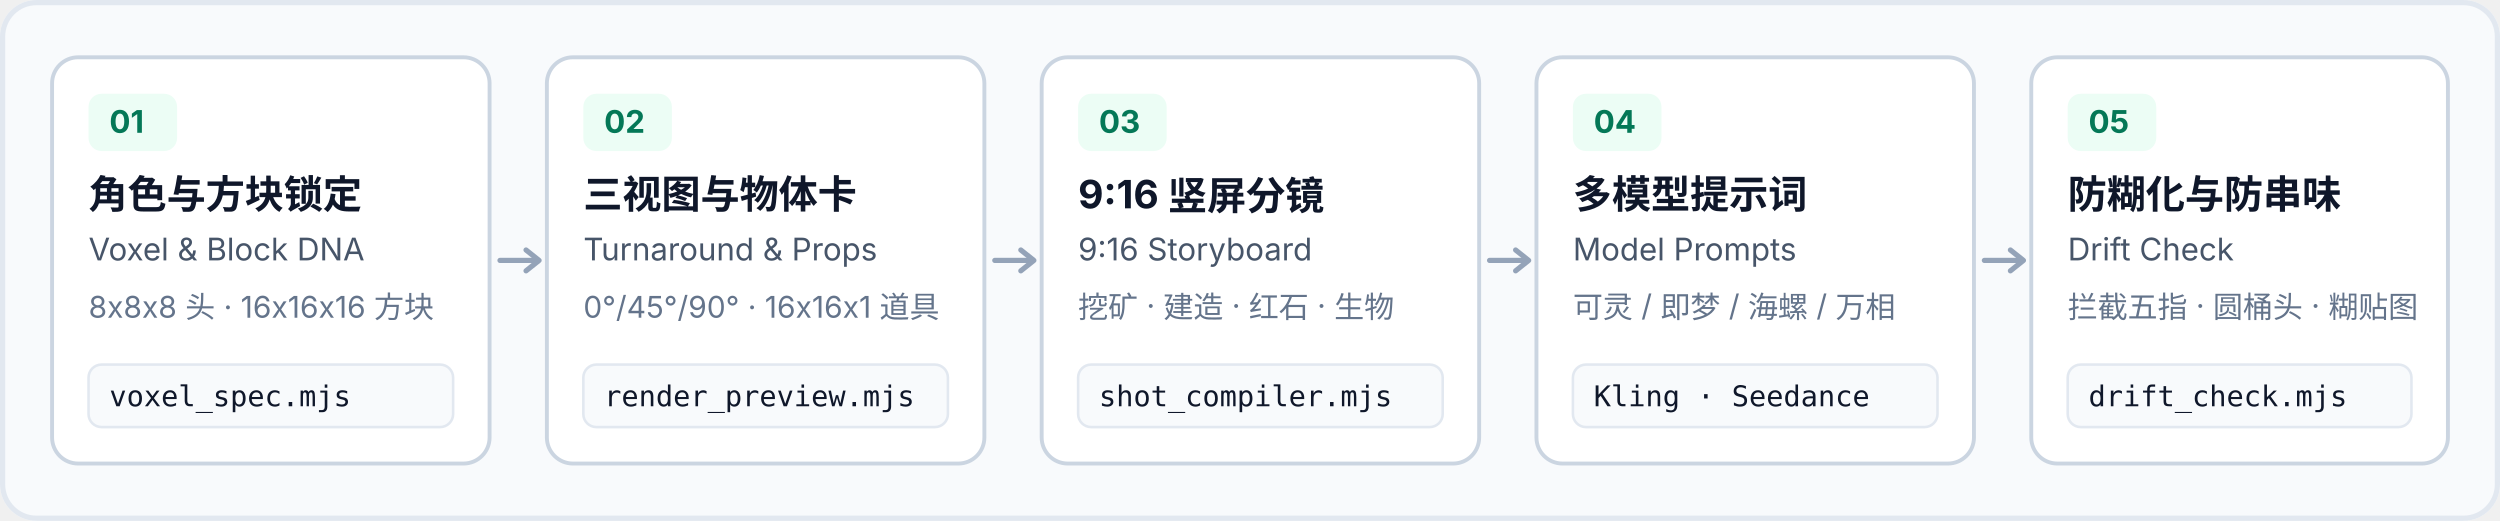
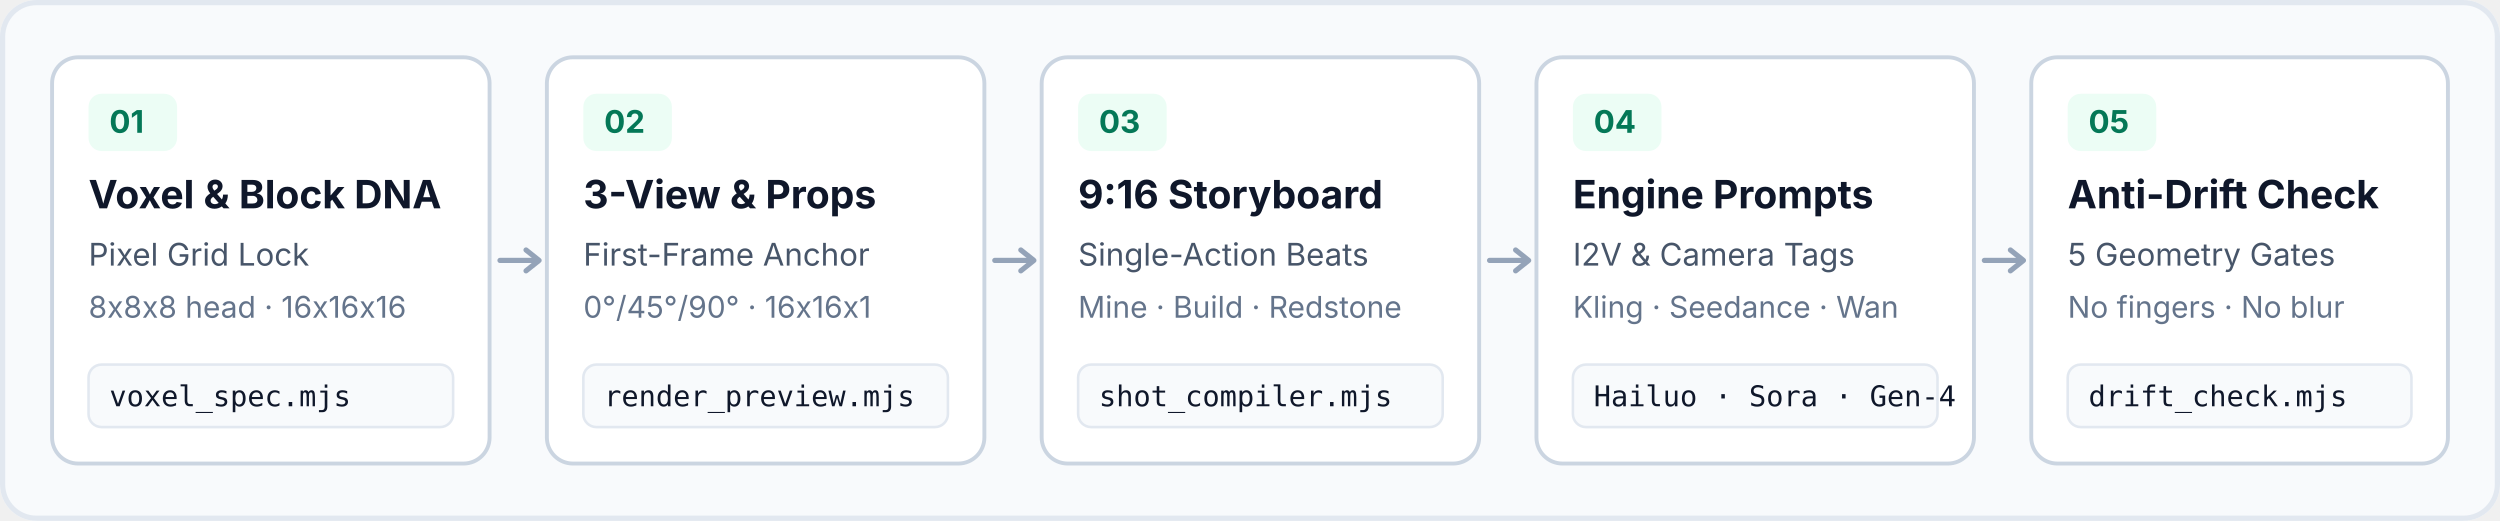
<svg xmlns="http://www.w3.org/2000/svg" width="960" height="200" viewBox="0 0 960 200" fill="none" role="img" aria-labelledby="wf-title wf-desc">
  <rect width="960" height="200" rx="14" fill="#F8FAFC" />
  <rect x="1" y="1" width="958" height="198" rx="13" stroke="#E2E8F0" stroke-width="2" />
  <rect x="20" y="22" width="168" height="156" rx="10" fill="#FFFFFF" stroke="#CBD5E1" stroke-width="1.5" />
  <rect x="34" y="36" width="34" height="22" rx="5" fill="#ECFDF5" />
  <text x="42" y="51" fill="#047857" font-family="Segoe UI, Inter, sans-serif" font-size="12" font-weight="700">01</text>
-   <text x="34" y="80" fill="#0F172A" font-family="Segoe UI, Inter, sans-serif" font-size="15" font-weight="700">角色与方块锁定</text>
-   <text x="34" y="100" fill="#475569" font-family="Segoe UI, Inter, sans-serif" font-size="12">Voxel &amp; Block DNA</text>
-   <text x="34" y="122" fill="#64748B" font-family="Segoe UI, Inter, sans-serif" font-size="11.5">8x8x8 头 · 16x16x16 方块</text>
+   <text x="34" y="80" fill="#0F172A" font-family="Segoe UI, Inter, sans-serif" font-size="15" font-weight="700">Voxel &amp; Block DNA</text>
+   <text x="34" y="102" fill="#475569" font-family="Segoe UI, Inter, sans-serif" font-size="12">Pixel Grid Lock</text>
+   <text x="34" y="122" fill="#64748B" font-family="Segoe UI, Inter, sans-serif" font-size="11.5">8x8x8 head · 16x16x16</text>
  <rect x="34" y="140" width="140" height="24" rx="5" fill="#F8FAFC" stroke="#E2E8F0" />
  <text x="42" y="156" fill="#0F172A" font-family="Consolas, monospace" font-size="11">voxel_spec.mjs</text>
  <path d="M192 100H206" stroke="#94A3B8" stroke-width="2" stroke-linecap="round" />
  <path d="M202 96L207 100L202 104" stroke="#94A3B8" stroke-width="2" stroke-linecap="round" stroke-linejoin="round" />
  <rect x="210" y="22" width="168" height="156" rx="10" fill="#FFFFFF" stroke="#CBD5E1" stroke-width="1.5" />
  <rect x="224" y="36" width="34" height="22" rx="5" fill="#ECFDF5" />
  <text x="232" y="51" fill="#047857" font-family="Segoe UI, Inter, sans-serif" font-size="12" font-weight="700">02</text>
-   <text x="224" y="80" fill="#0F172A" font-family="Segoe UI, Inter, sans-serif" font-size="15" font-weight="700">三视图与物体卡</text>
-   <text x="224" y="100" fill="#475569" font-family="Segoe UI, Inter, sans-serif" font-size="12">Turnaround &amp; Props</text>
-   <text x="224" y="122" fill="#64748B" font-family="Segoe UI, Inter, sans-serif" font-size="11.5">0°/45°/90° · 16x16x1 道具</text>
+   <text x="224" y="80" fill="#0F172A" font-family="Segoe UI, Inter, sans-serif" font-size="15" font-weight="700">3-View &amp; Props</text>
+   <text x="224" y="102" fill="#475569" font-family="Segoe UI, Inter, sans-serif" font-size="12">First-Frame Anchor</text>
+   <text x="224" y="122" fill="#64748B" font-family="Segoe UI, Inter, sans-serif" font-size="11.5">0°/45°/90° · 16x16x1</text>
  <rect x="224" y="140" width="140" height="24" rx="5" fill="#F8FAFC" stroke="#E2E8F0" />
  <text x="232" y="156" fill="#0F172A" font-family="Consolas, monospace" font-size="11">render_preview.mjs</text>
  <path d="M382 100H396" stroke="#94A3B8" stroke-width="2" stroke-linecap="round" />
  <path d="M392 96L397 100L392 104" stroke="#94A3B8" stroke-width="2" stroke-linecap="round" stroke-linejoin="round" />
  <rect x="400" y="22" width="168" height="156" rx="10" fill="#FFFFFF" stroke="#CBD5E1" stroke-width="1.5" />
  <rect x="414" y="36" width="34" height="22" rx="5" fill="#ECFDF5" />
  <text x="422" y="51" fill="#047857" font-family="Segoe UI, Inter, sans-serif" font-size="12" font-weight="700">03</text>
-   <text x="414" y="80" fill="#0F172A" font-family="Segoe UI, Inter, sans-serif" font-size="15" font-weight="700">9:16 竖屏分镜</text>
-   <text x="414" y="100" fill="#475569" font-family="Segoe UI, Inter, sans-serif" font-size="12">9:16 Storyboard</text>
-   <text x="414" y="122" fill="#64748B" font-family="Segoe UI, Inter, sans-serif" font-size="11.5">挖矿 · 建造 · 红石 · 生物</text>
+   <text x="414" y="80" fill="#0F172A" font-family="Segoe UI, Inter, sans-serif" font-size="15" font-weight="700">9:16 Storyboard</text>
+   <text x="414" y="102" fill="#475569" font-family="Segoe UI, Inter, sans-serif" font-size="12">Single-Action Beats</text>
+   <text x="414" y="122" fill="#64748B" font-family="Segoe UI, Inter, sans-serif" font-size="11.5">Mine · Build · Redstone</text>
  <rect x="414" y="140" width="140" height="24" rx="5" fill="#F8FAFC" stroke="#E2E8F0" />
  <text x="422" y="156" fill="#0F172A" font-family="Consolas, monospace" font-size="11">shot_compiler.mjs</text>
  <path d="M572 100H586" stroke="#94A3B8" stroke-width="2" stroke-linecap="round" />
  <path d="M582 96L587 100L582 104" stroke="#94A3B8" stroke-width="2" stroke-linecap="round" stroke-linejoin="round" />
  <rect x="590" y="22" width="168" height="156" rx="10" fill="#FFFFFF" stroke="#CBD5E1" stroke-width="1.5" />
  <rect x="604" y="36" width="34" height="22" rx="5" fill="#ECFDF5" />
  <text x="612" y="51" fill="#047857" font-family="Segoe UI, Inter, sans-serif" font-size="12" font-weight="700">04</text>
-   <text x="604" y="80" fill="#0F172A" font-family="Segoe UI, Inter, sans-serif" font-size="15" font-weight="700">多模型提示词</text>
-   <text x="604" y="100" fill="#475569" font-family="Segoe UI, Inter, sans-serif" font-size="12">Model Prompts</text>
-   <text x="604" y="122" fill="#64748B" font-family="Segoe UI, Inter, sans-serif" font-size="11.5">可灵 / 即梦 / 海螺 / 万相</text>
+   <text x="604" y="80" fill="#0F172A" font-family="Segoe UI, Inter, sans-serif" font-size="15" font-weight="700">Engine Prompts</text>
+   <text x="604" y="102" fill="#475569" font-family="Segoe UI, Inter, sans-serif" font-size="12">I2V &amp; Camera Tags</text>
+   <text x="604" y="122" fill="#64748B" font-family="Segoe UI, Inter, sans-serif" font-size="11.5">Kling · Seedance · Wan</text>
  <rect x="604" y="140" width="140" height="24" rx="5" fill="#F8FAFC" stroke="#E2E8F0" />
-   <text x="612" y="156" fill="#0F172A" font-family="Consolas, monospace" font-size="11">Kling · Seedance</text>
+   <text x="612" y="156" fill="#0F172A" font-family="Consolas, monospace" font-size="11">Hailuo · Sora · Gen-4</text>
  <path d="M762 100H776" stroke="#94A3B8" stroke-width="2" stroke-linecap="round" />
  <path d="M772 96L777 100L772 104" stroke="#94A3B8" stroke-width="2" stroke-linecap="round" stroke-linejoin="round" />
  <rect x="780" y="22" width="160" height="156" rx="10" fill="#FFFFFF" stroke="#CBD5E1" stroke-width="1.5" />
  <rect x="794" y="36" width="34" height="22" rx="5" fill="#ECFDF5" />
  <text x="802" y="51" fill="#047857" font-family="Segoe UI, Inter, sans-serif" font-size="12" font-weight="700">05</text>
-   <text x="794" y="80" fill="#0F172A" font-family="Segoe UI, Inter, sans-serif" font-size="15" font-weight="700">防糊化与防串味</text>
-   <text x="794" y="100" fill="#475569" font-family="Segoe UI, Inter, sans-serif" font-size="12">Drift Check</text>
-   <text x="794" y="122" fill="#64748B" font-family="Segoe UI, Inter, sans-serif" font-size="11.5">拦截五指 · 圆桶头 · 糊贴图</text>
+   <text x="794" y="80" fill="#0F172A" font-family="Segoe UI, Inter, sans-serif" font-size="15" font-weight="700">Anti-Drift Check</text>
+   <text x="794" y="102" fill="#475569" font-family="Segoe UI, Inter, sans-serif" font-size="12">5 Geometry Gates</text>
+   <text x="794" y="122" fill="#64748B" font-family="Segoe UI, Inter, sans-serif" font-size="11.5">No fingers · No blur</text>
  <rect x="794" y="140" width="132" height="24" rx="5" fill="#F8FAFC" stroke="#E2E8F0" />
  <text x="802" y="156" fill="#0F172A" font-family="Consolas, monospace" font-size="11">drift_check.mjs</text>
</svg>
